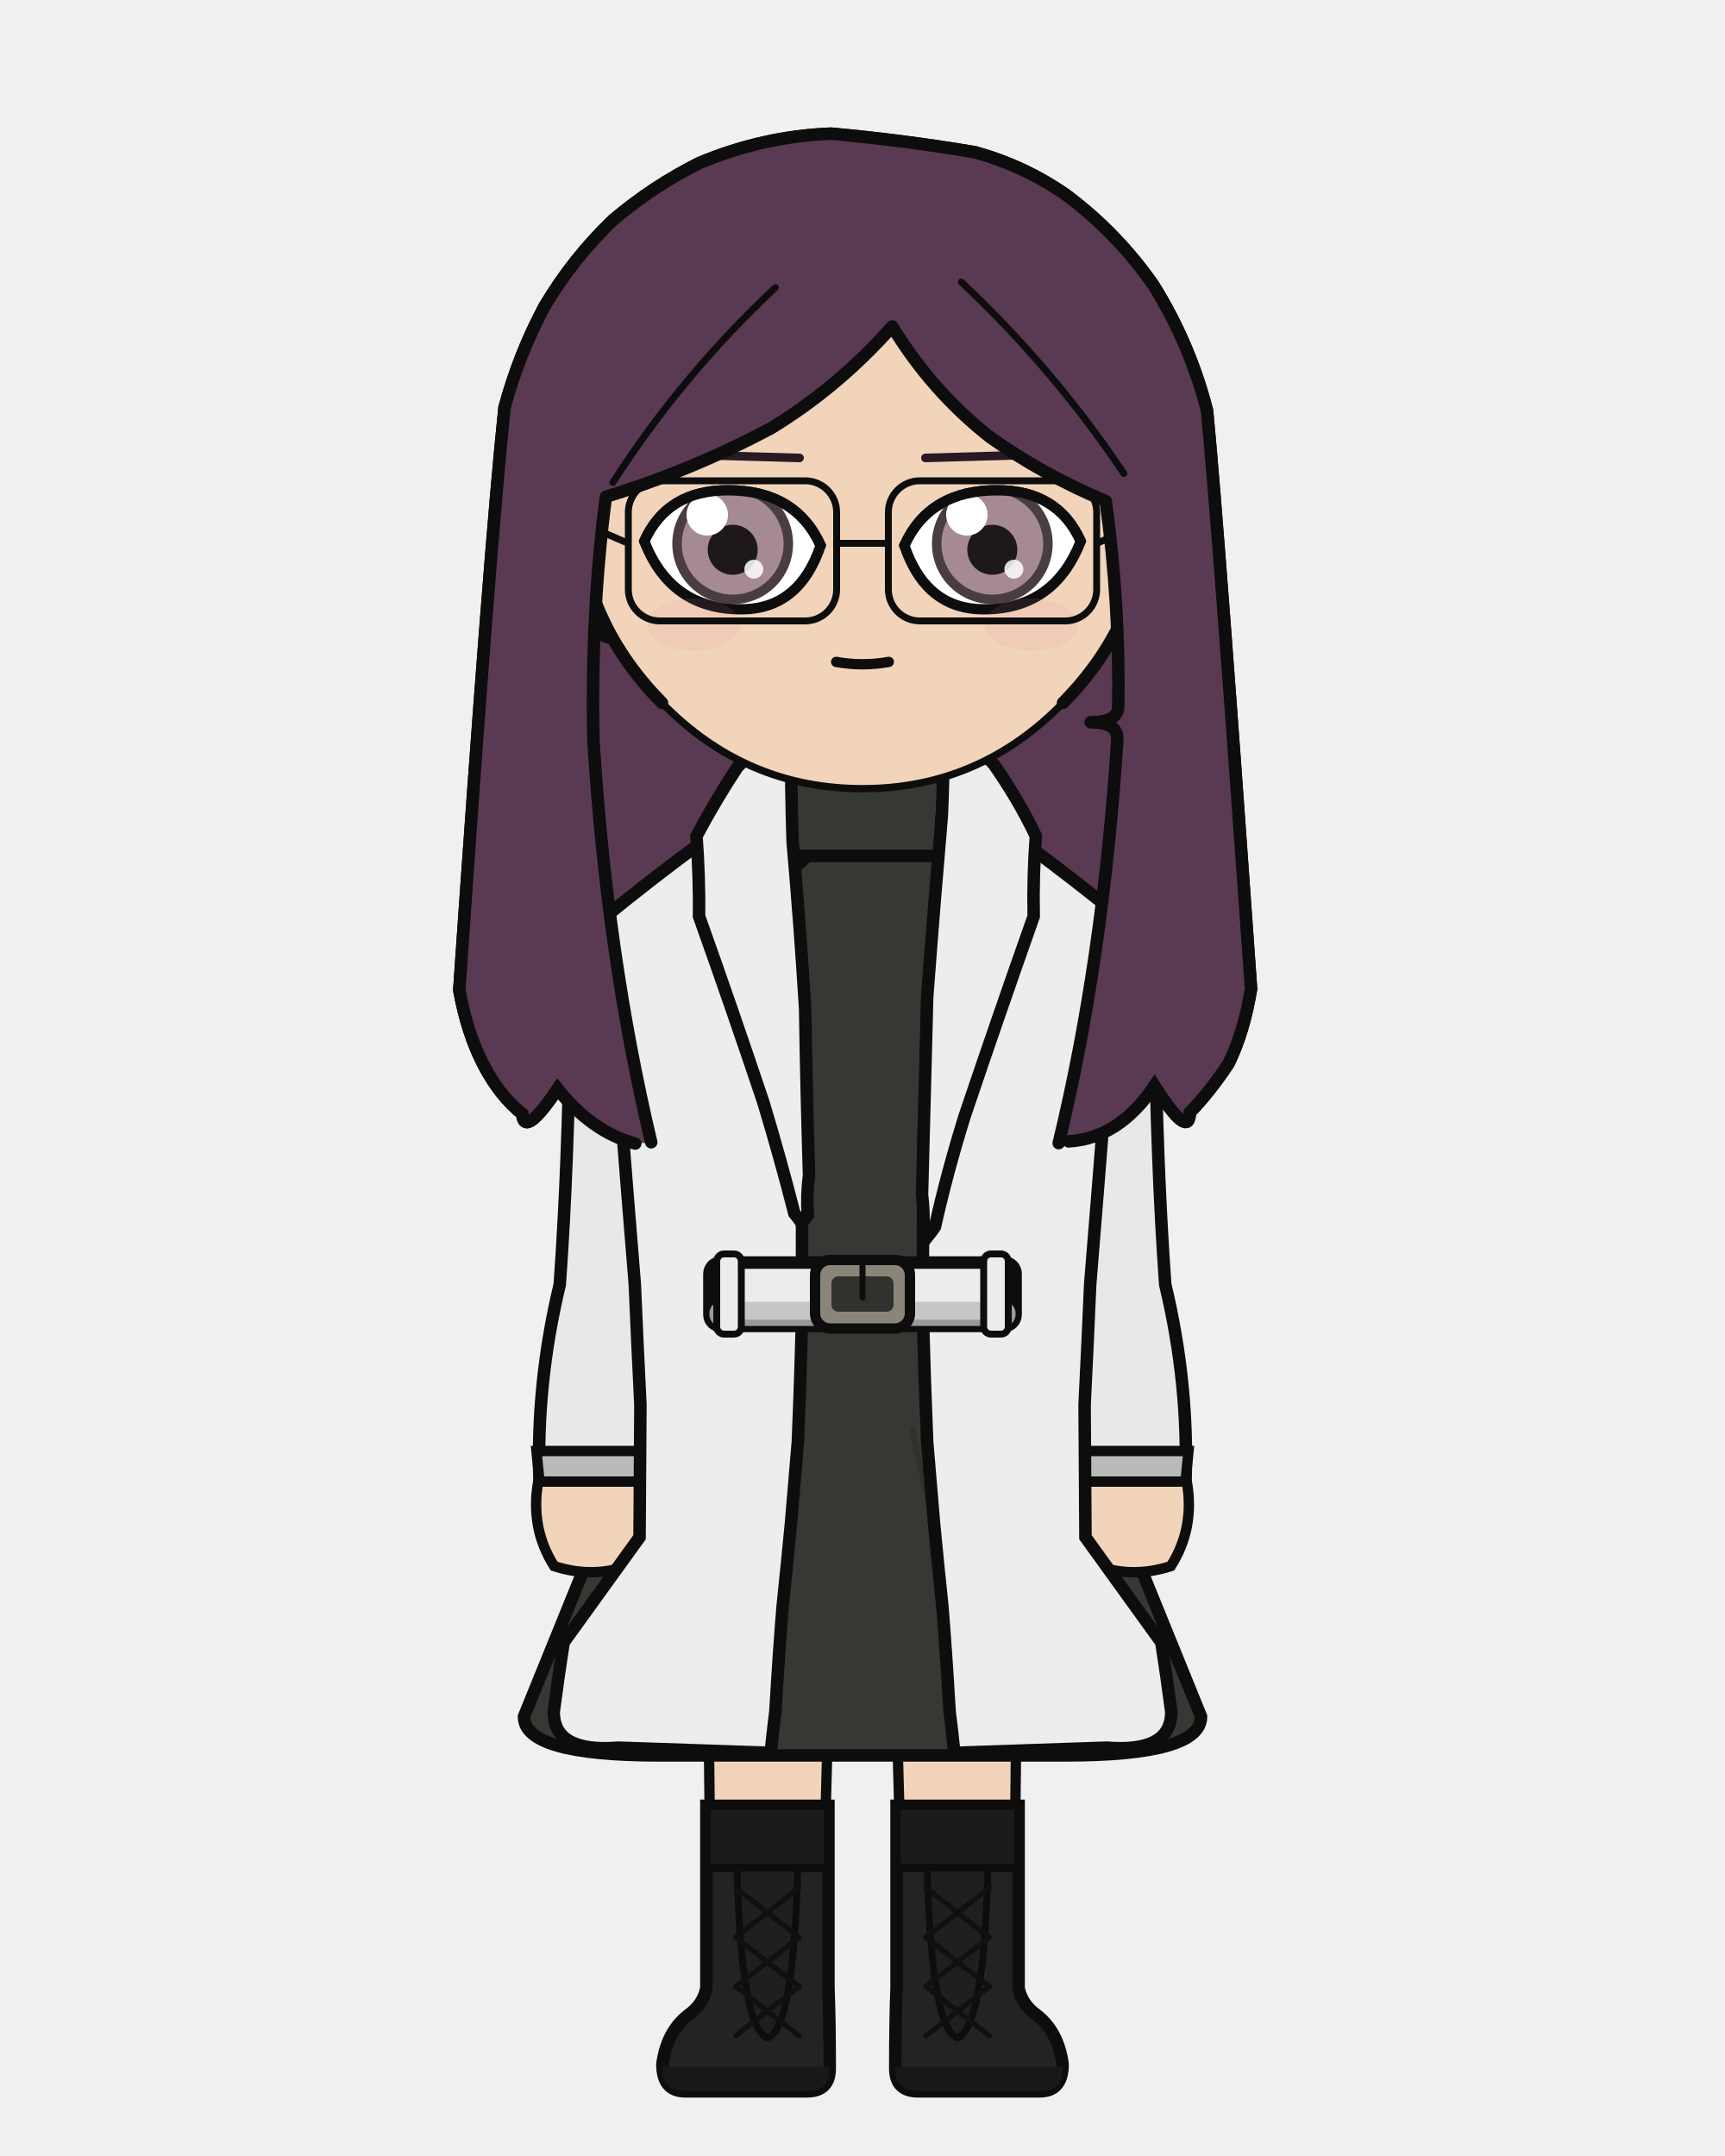
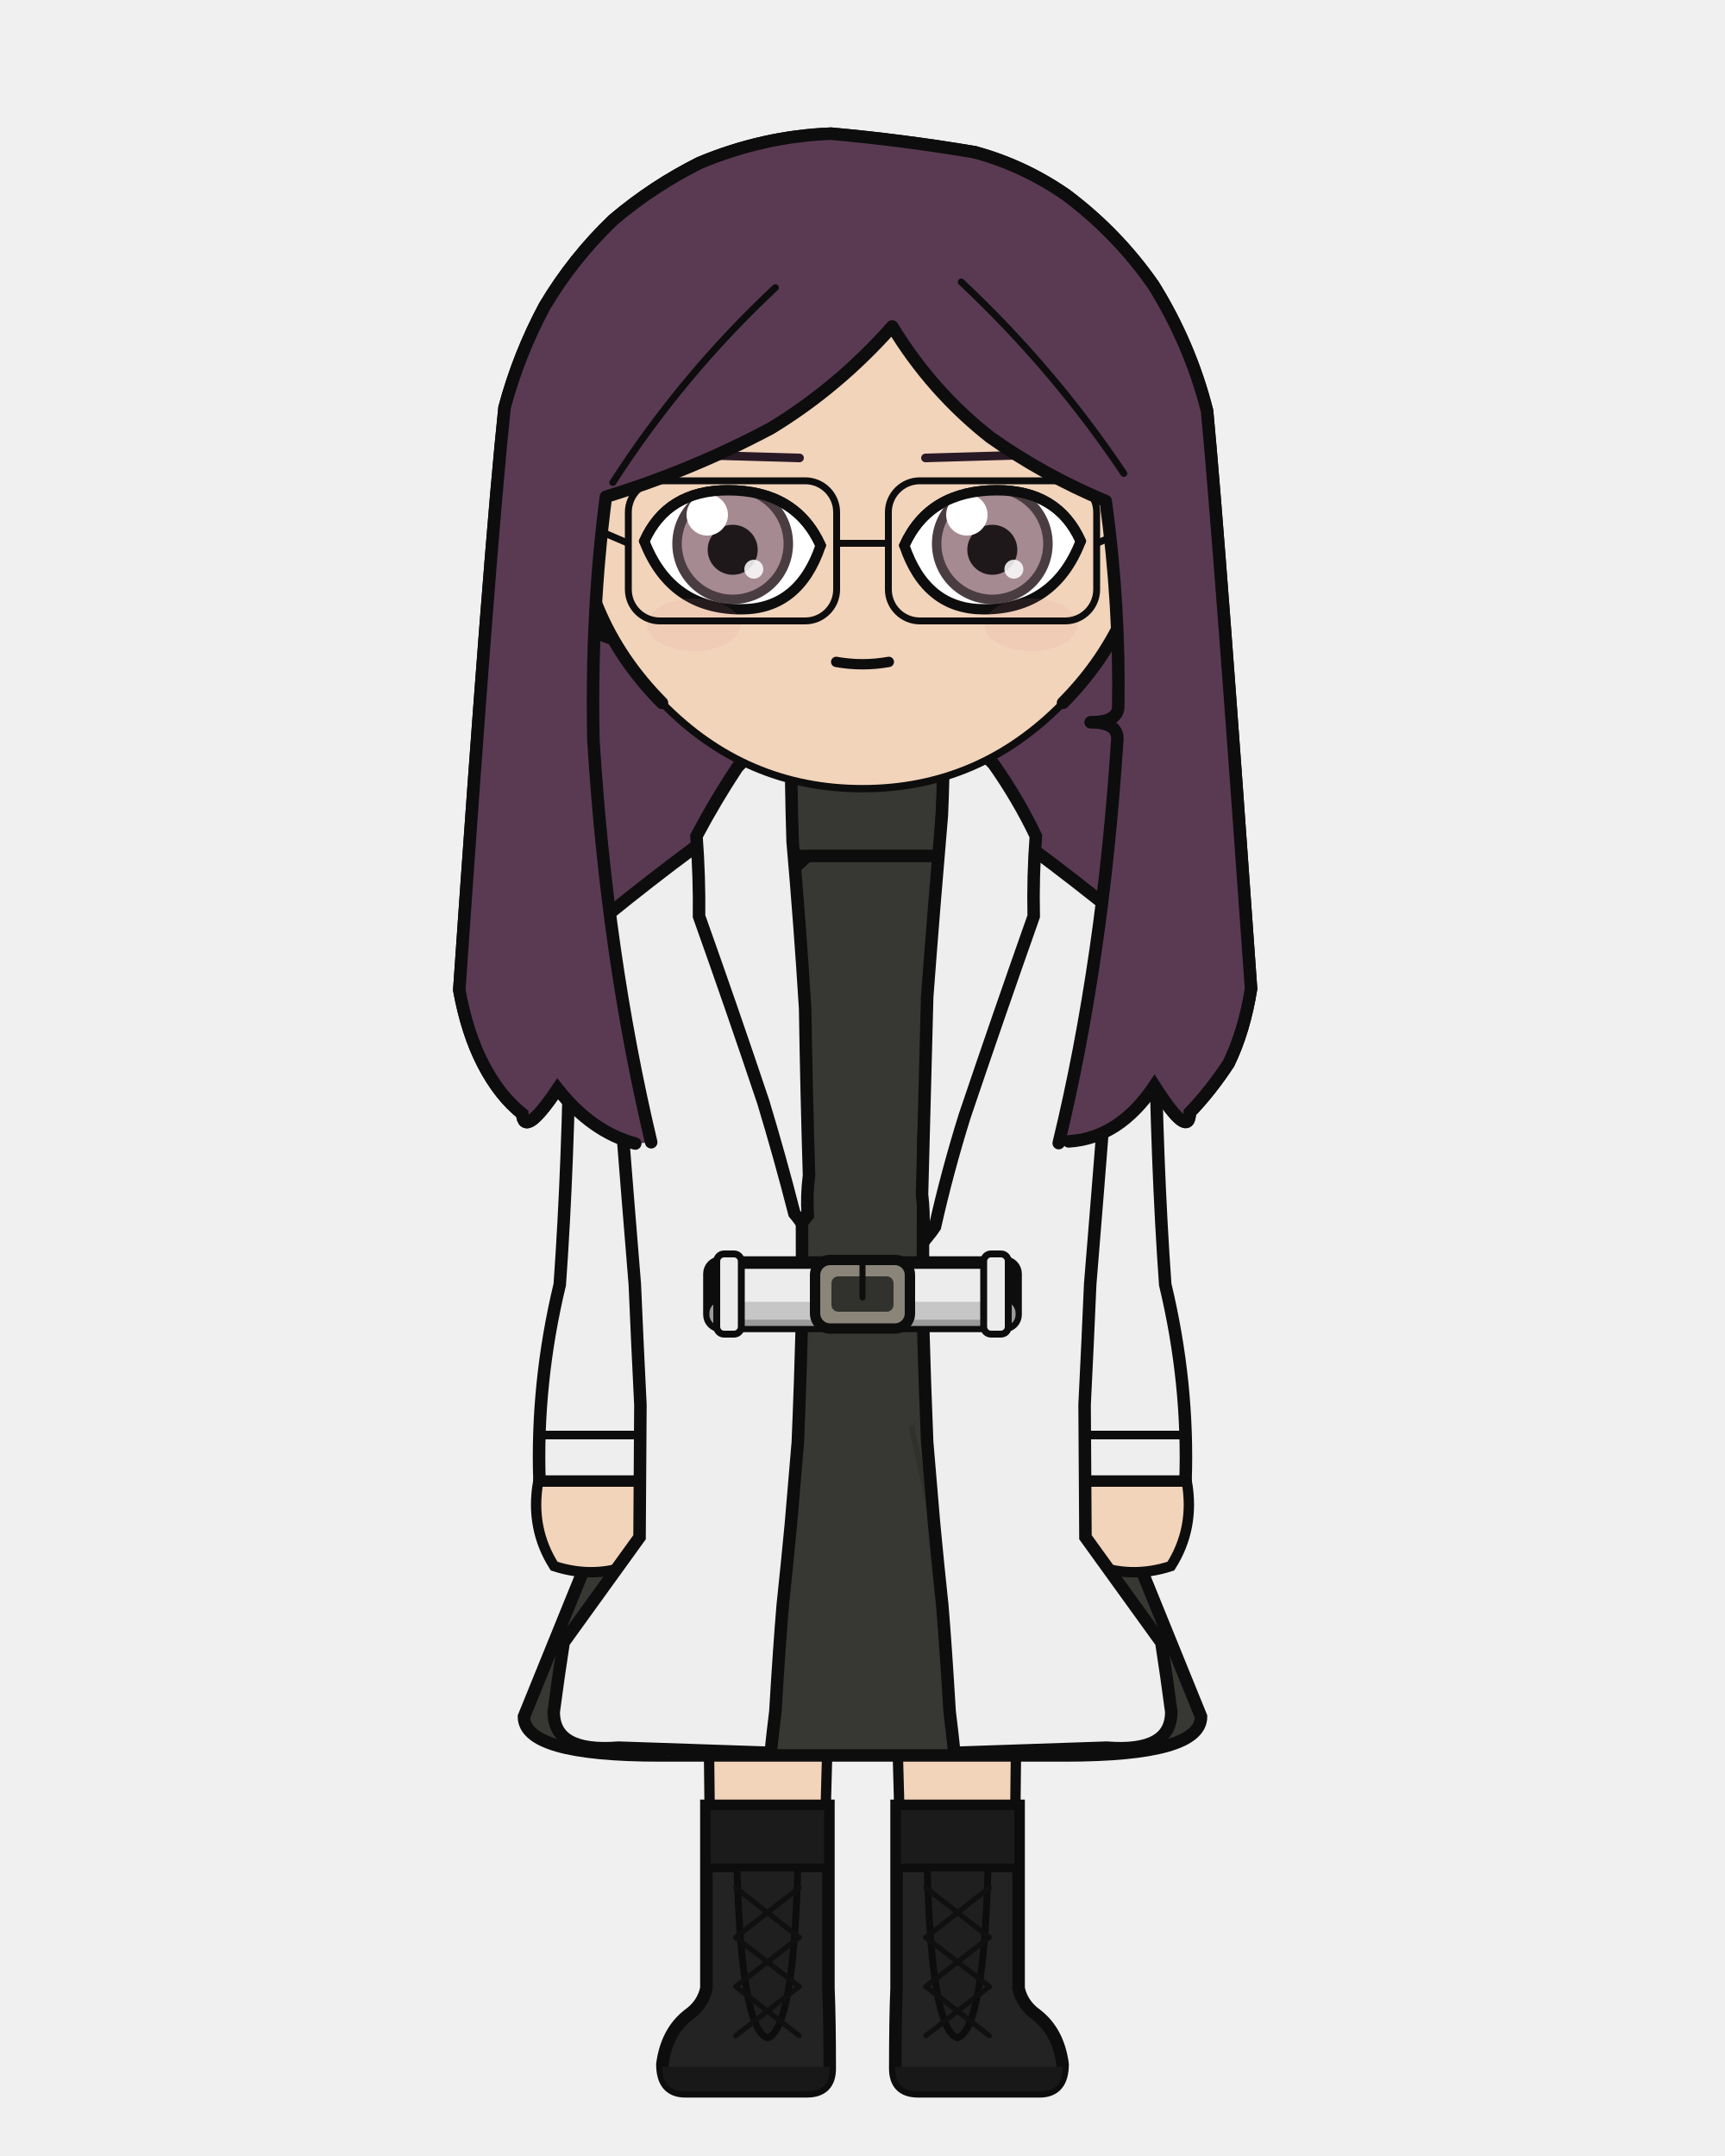
<svg xmlns="http://www.w3.org/2000/svg" width="400" height="500" viewBox="0 0 400 500">
  <defs>
    <clipPath id="hair-front">
      <path d="M 151.0 264.9 Q 140.7 221.5 137.6 171.6 Q 137.0 141.9 140.5 115.2 Q 160.4 109.1 178.8 99.3 Q 194.4 89.8 206.9 75.7 Q 216.0 90.7 229.6 101.4 Q 242.0 110.2 256.4 116.2 Q 259.7 140.2 259.3 164.1 Q 259.0 167.5 252.9 167.5 Q 259.1 167.5 259.1 171.3 Q 255.8 222.6 245.5 265.1 Q 246.7 264.9 247.8 264.7 Q 259.5 264.0 267.7 251.8 Q 275.8 264.5 275.9 258.0 Q 280.7 253.0 284.9 246.6 Q 288.5 239.2 290.1 229.3 Q 282.8 126.0 279.9 95.3 Q 276.0 79.9 267.5 66.2 Q 259.1 54.1 247.2 45.2 Q 237.4 38.4 226.0 35.3 Q 209.4 32.5 192.7 31.0 Q 177.0 31.6 162.2 37.8 Q 151.4 43.2 142.2 51.0 Q 132.9 59.9 126.3 71.0 Q 120.3 82.2 117.0 94.5 Q 113.6 126.6 106.5 229.6 Q 108.3 239.5 112.0 246.7 Q 115.8 254.1 121.1 258.3 Q 121.5 264.1 129.3 252.5 Q 137.2 262.5 147.3 265.2 Q 149.2 265.1 151.0 264.9 Z" />
    </clipPath>
  </defs>
  <path d="M 147.3 265.2 Q 137.2 262.5 129.3 252.5 Q 121.5 264.1 121.1 258.3 Q 115.8 254.1 112.0 246.7 Q 108.3 239.5 106.5 229.6 Q 113.6 126.6 117.0 94.5 Q 120.3 82.2 126.3 71.0 Q 132.9 59.9 142.2 51.0 Q 151.4 43.2 162.2 37.8 Q 177.0 31.6 192.7 31.0 Q 209.4 32.5 226.0 35.3 Q 237.4 38.4 247.2 45.2 Q 259.1 54.1 267.5 66.2 Q 276.0 79.9 279.9 95.3 Q 282.8 126.0 290.1 229.3 Q 288.5 239.2 284.9 246.6 Q 280.7 253.0 275.9 258.0 Q 275.8 264.5 267.7 251.8 Q 259.5 264.0 247.8 264.7 Q 197.6 276.0 147.3 265.2 Z" fill="#5a3a52" />
  <path d="M 147.3 265.2 Q 137.2 262.5 129.3 252.5 Q 121.5 264.1 121.1 258.3 Q 115.8 254.1 112.0 246.7 Q 108.3 239.5 106.5 229.6 Q 113.6 126.6 117.0 94.5 Q 120.3 82.2 126.3 71.0 Q 132.9 59.9 142.2 51.0 Q 151.4 43.2 162.2 37.8 Q 177.0 31.6 192.7 31.0 Q 209.4 32.5 226.0 35.3 Q 237.4 38.4 247.2 45.2 Q 259.1 54.1 267.5 66.2 Q 276.0 79.9 279.9 95.3 Q 282.8 126.0 290.1 229.3 Q 288.5 239.2 284.9 246.6 Q 280.7 253.0 275.9 258.0 Q 275.8 264.5 267.7 251.8 Q 259.5 264.0 247.8 264.7 Q 197.6 276.0 147.3 265.2 Z" fill="none" stroke="#0d0d0d" stroke-width="2.9" stroke-linecap="round" stroke-linejoin="round" />
  <rect x="181.9" y="172.5" width="36.3" height="38.0" rx="12.7" fill="#f2d4bb" />
  <line x1="181.9" y1="172.5" x2="181.9" y2="210.5" stroke="#0d0d0d" stroke-width="2.9" />
  <line x1="218.1" y1="172.5" x2="218.1" y2="210.5" stroke="#0d0d0d" stroke-width="2.9" />
  <path d="M 163.7 300.1 L 236.3 300.1 Q 236.3 320.3 236.2 328.9 Q 236.1 375.2 234.9 461.1 L 209.2 461.1 Q 207.8 328.9 200.0 331.8 Q 192.2 328.9 190.8 461.1 L 165.1 461.1 Q 163.9 375.2 163.8 328.9 Q 163.7 320.3 163.7 300.1 Z" fill="#f2d4bb" stroke="#0d0d0d" stroke-width="2.4" stroke-linejoin="round" />
  <path d="M 163.7 300.1 L 236.3 300.1 L 229.8 328.0 Q 200.0 331.1 170.2 328.0 Z" fill="#e8e4dc" stroke="#0d0d0d" stroke-width="2.4" stroke-linejoin="round" />
  <path d="M 192.1 418.8 L 192.1 461.1 Q 192.4 468.3 192.4 479.7 Q 192.4 485.0 187.1 485.0 L 158.9 485.0 Q 153.6 485.0 153.6 478.7 Q 154.6 471.2 159.6 467.3 Q 163.0 464.9 163.8 461.1 L 163.8 418.8 Z" fill="#232323" stroke="#0d0d0d" stroke-width="2.9" />
  <path d="M 192.4 479.3 L 153.6 479.3 L 153.6 479.7 Q 153.6 485.0 158.9 485.0 L 187.1 485.0 Q 192.4 485.0 192.4 479.7 Z" fill="#181818" />
  <rect x="163.8" y="418.8" width="28.3" height="14.4" fill="#1b1b1b" stroke="#0d0d0d" stroke-width="2.0" />
  <path d="M 170.9 433.2 L 185.0 433.2 Q 184.0 470.7 178.0 472.6 Q 171.9 470.7 170.9 433.2 Z" fill="#1f1f1f" stroke="#0d0d0d" stroke-width="1.6" />
  <line x1="185.3" y1="437.8" x2="170.6" y2="449.3" stroke="#101010" stroke-width="1.2" stroke-linecap="round" />
  <line x1="170.6" y1="437.8" x2="185.3" y2="449.3" stroke="#101010" stroke-width="1.2" stroke-linecap="round" />
  <line x1="185.3" y1="449.3" x2="170.6" y2="460.7" stroke="#101010" stroke-width="1.2" stroke-linecap="round" />
  <line x1="170.6" y1="449.3" x2="185.3" y2="460.7" stroke="#101010" stroke-width="1.2" stroke-linecap="round" />
  <line x1="185.3" y1="460.7" x2="170.6" y2="472.1" stroke="#101010" stroke-width="1.2" stroke-linecap="round" />
  <line x1="170.6" y1="460.7" x2="185.3" y2="472.1" stroke="#101010" stroke-width="1.2" stroke-linecap="round" />
  <path d="M 207.9 418.8 L 207.9 461.1 Q 207.6 468.3 207.6 479.7 Q 207.6 485.0 212.9 485.0 L 241.1 485.0 Q 246.4 485.0 246.4 478.7 Q 245.4 471.2 240.4 467.3 Q 237.0 464.9 236.2 461.1 L 236.2 418.8 Z" fill="#232323" stroke="#0d0d0d" stroke-width="2.9" />
  <path d="M 207.6 479.3 L 246.4 479.3 L 246.4 479.7 Q 246.4 485.0 241.1 485.0 L 212.9 485.0 Q 207.6 485.0 207.6 479.7 Z" fill="#181818" />
  <rect x="207.9" y="418.8" width="28.3" height="14.4" fill="#1b1b1b" stroke="#0d0d0d" stroke-width="2.0" />
  <path d="M 215.0 433.2 L 229.1 433.2 Q 228.1 470.7 222.0 472.6 Q 216.0 470.7 215.0 433.2 Z" fill="#1f1f1f" stroke="#0d0d0d" stroke-width="1.6" />
  <line x1="229.4" y1="437.8" x2="214.7" y2="449.3" stroke="#101010" stroke-width="1.2" stroke-linecap="round" />
  <line x1="214.7" y1="437.8" x2="229.4" y2="449.3" stroke="#101010" stroke-width="1.2" stroke-linecap="round" />
  <line x1="229.4" y1="449.3" x2="214.7" y2="460.7" stroke="#101010" stroke-width="1.2" stroke-linecap="round" />
  <line x1="214.7" y1="449.3" x2="229.4" y2="460.7" stroke="#101010" stroke-width="1.2" stroke-linecap="round" />
  <line x1="229.4" y1="460.7" x2="214.7" y2="472.1" stroke="#101010" stroke-width="1.2" stroke-linecap="round" />
  <line x1="214.7" y1="460.7" x2="229.4" y2="472.1" stroke="#101010" stroke-width="1.2" stroke-linecap="round" />
  <path d="M 162.2 297.9 L 121.5 398.1 Q 121.5 407.1 152.9 407.1 L 247.1 407.1 Q 278.5 407.1 278.5 398.1 L 237.8 297.9 Z" fill="#373833" stroke="#0d0d0d" stroke-width="2.9" />
  <line x1="180.4" y1="330.7" x2="154.5" y2="407.1" stroke="#2c2d28" stroke-width="1.3" opacity="0.7" />
  <line x1="211.3" y1="330.7" x2="228.3" y2="407.1" stroke="#2c2d28" stroke-width="1.3" opacity="0.7" />
  <path d="M 194.9 190.5 Q 181.0 206.5 162.0 216.3 Q 162.0 235.6 162.0 235.6 Q 162.0 269.9 165.5 297.9 Q 165.2 299.1 165.2 300.1 L 234.8 300.1 Q 234.8 299.1 234.5 297.9 Q 238.0 269.9 238.0 235.6 Q 238.0 235.6 238.0 216.3 Q 223.5 198.3 205.1 190.5 L 200.0 195.6 Z" fill="#373833" stroke="#0d0d0d" stroke-width="2.9" />
  <path d="M 181.3 172.5 L 218.7 172.5 L 218.7 198.5 L 181.3 198.5 Z" fill="#373833" stroke="#0d0d0d" stroke-width="2.9" />
-   <path d="M 159.1 235.6 L 132.2 235.6 Q 131.8 269.9 129.8 297.9 Q 124.3 320.8 125.1 343.6 L 151.0 343.6 Q 151.7 320.8 156.2 297.9 Q 159.5 269.9 159.1 235.6 Z" fill="#e8e9e6" stroke="#0d0d0d" stroke-width="2.9" />
-   <path d="M 124.4 336.5 L 151.6 336.5 L 151.0 343.6 L 125.1 343.6 Z" fill="#babab8" stroke="#0d0d0d" stroke-width="2.4" />
+   <path d="M 159.1 235.6 L 132.2 235.6 Q 131.8 269.9 129.8 297.9 Q 124.3 320.8 125.1 343.6 L 151.0 343.6 Q 151.7 320.8 156.2 297.9 Q 159.5 269.9 159.1 235.6 Z" fill="#eeeeee" stroke="#0d0d0d" stroke-width="2.9" />
+   <line x1="125.1" y1="332.8" x2="151.0" y2="332.8" stroke="#0d0d0d" stroke-width="2.0" stroke-linecap="round" />
  <path d="M 124.8 343.6 Q 122.9 354.4 128.5 363.2 Q 138.0 366.3 147.0 362.6 Q 151.5 359.3 149.4 355.3 Q 155.5 353.4 152.8 349.1 Q 151.0 346.7 151.2 343.6 Z" fill="#f2d4bb" stroke="#0d0d0d" stroke-width="2.4" />
-   <path d="M 240.9 235.6 L 267.8 235.6 Q 268.2 269.9 270.2 297.9 Q 275.7 320.8 274.9 343.6 L 249.0 343.6 Q 248.3 320.8 243.8 297.9 Q 240.5 269.9 240.9 235.6 Z" fill="#e8e9e6" stroke="#0d0d0d" stroke-width="2.9" />
-   <path d="M 248.4 336.5 L 275.6 336.5 L 274.9 343.6 L 249.0 343.6 Z" fill="#babab8" stroke="#0d0d0d" stroke-width="2.4" />
+   <path d="M 240.9 235.6 L 267.8 235.6 Q 268.2 269.9 270.2 297.9 Q 275.7 320.8 274.9 343.6 L 249.0 343.6 Q 248.3 320.8 243.8 297.9 Q 240.5 269.9 240.9 235.6 Z" fill="#eeeeee" stroke="#0d0d0d" stroke-width="2.9" />
+   <line x1="249.0" y1="332.8" x2="274.9" y2="332.8" stroke="#0d0d0d" stroke-width="2.0" stroke-linecap="round" />
  <path d="M 275.2 343.6 Q 277.1 354.4 271.5 363.2 Q 262.0 366.3 253.0 362.6 Q 248.5 359.3 250.6 355.3 Q 244.5 353.4 247.2 349.1 Q 249.0 346.7 248.8 343.6 Z" fill="#f2d4bb" stroke="#0d0d0d" stroke-width="2.4" />
-   <path d="M 181.2 182.4 Q 161.0 195.8 140.5 212.5 Q 143.7 255.2 147.2 297.8 Q 147.8 311.8 148.5 325.8 Q 148.4 342.5 148.3 356.5 Q 139.5 368.7 130.7 380.9 Q 129.5 388.6 128.4 397.0 Q 128.4 406.5 143.4 405.3 Q 161.1 405.9 178.7 406.5 Q 179.2 401.7 179.8 396.9 Q 180.7 381.8 181.5 372.3 Q 182.5 362.9 183.4 353.4 Q 184.2 343.9 185.0 334.5 Q 185.6 320.3 186.0 305.1 Q 186.0 286.4 185.9 265.0 Q 183.7 222.0 181.2 182.4 Q 181.2 182.4 181.2 182.4 Z" fill="#eceded" stroke="#0d0d0d" stroke-width="2.9" />
-   <path d="M 218.8 182.4 Q 239.0 195.8 259.5 212.5 Q 256.3 255.2 252.8 297.8 Q 252.2 311.8 251.5 325.8 Q 251.6 342.5 251.7 356.5 Q 260.5 368.7 269.3 380.9 Q 270.5 388.6 271.6 397.0 Q 271.6 406.5 256.6 405.3 Q 238.9 405.9 221.3 406.5 Q 220.8 401.7 220.2 396.9 Q 219.3 381.8 218.5 372.3 Q 217.5 362.9 216.6 353.4 Q 215.8 343.9 215.0 334.5 Q 214.4 320.3 214.0 305.1 Q 214.0 286.4 214.1 265.0 Q 216.3 222.0 218.8 182.4 Q 218.8 182.4 218.8 182.4 Z" fill="#eceded" stroke="#0d0d0d" stroke-width="2.9" />
-   <path d="M 185.9 283.6 Q 185.1 282.5 184.2 281.4 Q 180.9 268.5 177.0 255.6 Q 169.8 234.1 162.1 212.5 Q 162.2 203.2 161.5 193.9 Q 165.9 185.6 171.0 177.9 Q 175.9 172.8 180.8 169.1 Q 182.1 168.7 183.4 170.2 Q 183.4 182.6 183.8 195.2 Q 185.5 214.5 186.7 233.9 Q 187.0 253.2 187.6 272.6 Q 187.0 277.2 187.3 281.9 Q 186.6 282.8 185.9 283.6 Z" fill="#eceded" stroke="#0d0d0d" stroke-width="2.9" />
-   <path d="M 215.1 286.8 Q 214.6 286.1 214.1 285.4 Q 214.3 281.2 213.8 277.0 Q 214.4 254.1 215.0 231.2 Q 216.6 209.9 218.4 189.1 Q 218.8 180.3 218.8 170.8 Q 219.6 169.2 221.0 169.1 Q 225.7 172.3 230.4 177.2 Q 236.1 185.3 240.2 193.9 Q 239.5 203.2 239.7 212.5 Q 231.5 235.7 223.7 258.8 Q 219.7 271.6 216.8 284.5 Q 216.0 285.7 215.1 286.8 Z" fill="#eceded" stroke="#0d0d0d" stroke-width="2.9" />
+   <path d="M 181.2 182.4 Q 161.0 195.8 140.5 212.5 Q 143.7 255.2 147.2 297.8 Q 147.8 311.8 148.5 325.8 Q 148.4 342.5 148.3 356.5 Q 139.5 368.7 130.7 380.9 Q 129.5 388.6 128.4 397.0 Q 128.4 406.5 143.4 405.3 Q 161.1 405.9 178.7 406.5 Q 179.2 401.7 179.8 396.9 Q 180.7 381.8 181.5 372.3 Q 182.5 362.9 183.4 353.4 Q 184.2 343.9 185.0 334.5 Q 185.6 320.3 186.0 305.1 Q 186.0 286.4 185.9 265.0 Q 183.7 222.0 181.2 182.4 Q 181.2 182.4 181.2 182.4 Z" fill="#eeeeee" stroke="#0d0d0d" stroke-width="2.9" />
+   <path d="M 218.8 182.4 Q 239.0 195.8 259.5 212.5 Q 256.3 255.2 252.8 297.8 Q 252.2 311.8 251.5 325.8 Q 251.6 342.5 251.7 356.5 Q 260.5 368.7 269.3 380.9 Q 270.5 388.6 271.6 397.0 Q 271.6 406.5 256.6 405.3 Q 238.9 405.9 221.3 406.5 Q 220.8 401.7 220.2 396.9 Q 219.3 381.8 218.5 372.3 Q 217.5 362.9 216.6 353.4 Q 215.8 343.9 215.0 334.5 Q 214.4 320.3 214.0 305.1 Q 214.0 286.4 214.1 265.0 Q 216.3 222.0 218.8 182.4 Q 218.8 182.4 218.8 182.4 Z" fill="#eeeeee" stroke="#0d0d0d" stroke-width="2.9" />
+   <path d="M 185.9 283.6 Q 185.1 282.5 184.2 281.4 Q 180.9 268.5 177.0 255.6 Q 169.8 234.1 162.1 212.5 Q 162.2 203.2 161.5 193.9 Q 165.9 185.6 171.0 177.9 Q 175.9 172.8 180.8 169.1 Q 182.1 168.7 183.4 170.2 Q 183.4 182.6 183.8 195.2 Q 185.5 214.5 186.7 233.9 Q 187.0 253.2 187.6 272.6 Q 187.0 277.2 187.3 281.9 Q 186.6 282.8 185.9 283.6 Z" fill="#eeeeee" stroke="#0d0d0d" stroke-width="2.9" />
+   <path d="M 215.1 286.8 Q 214.6 286.1 214.1 285.4 Q 214.3 281.2 213.8 277.0 Q 214.4 254.1 215.0 231.2 Q 216.6 209.9 218.4 189.1 Q 218.8 180.3 218.8 170.8 Q 219.6 169.2 221.0 169.1 Q 225.7 172.3 230.4 177.2 Q 236.1 185.3 240.2 193.9 Q 239.5 203.2 239.7 212.5 Q 231.5 235.7 223.7 258.8 Q 219.7 271.6 216.8 284.5 Q 216.0 285.7 215.1 286.8 Z" fill="#eeeeee" stroke="#0d0d0d" stroke-width="2.9" />
  <rect x="164.5" y="292.8" width="71.0" height="14.7" rx="2.6" fill="#ececec" stroke="#0d0d0d" stroke-width="2.9" />
  <rect x="164.5" y="301.9" width="71.0" height="5.6" rx="2.6" fill="#bdbdbd" opacity="0.8" />
  <rect x="189.0" y="292.2" width="22.0" height="15.9" rx="3.5" fill="#8a8578" stroke="#0d0d0d" stroke-width="2.4" />
  <rect x="192.8" y="296.0" width="14.4" height="8.2" rx="1.6" fill="#31322e" />
  <line x1="200.0" y1="292.2" x2="200.0" y2="300.9" stroke="#0d0d0d" stroke-width="1.4" stroke-linecap="round" />
  <rect x="166.2" y="290.8" width="5.7" height="18.6" rx="1.7" fill="#ececec" stroke="#0d0d0d" stroke-width="1.6" />
  <rect x="228.1" y="290.8" width="5.7" height="18.6" rx="1.7" fill="#ececec" stroke="#0d0d0d" stroke-width="1.6" />
  <path d="M 133.5 117.2 Q 129.6 117.5 127.2 121.4 Q 125.1 125.7 126.5 132.7 Q 128.6 137.7 131.6 141.4 Q 137.4 147.1 142.4 148.2 Z" fill="#f2d4bb" />
  <path d="M 133.5 117.2 Q 129.6 117.5 127.2 121.4 Q 125.1 125.7 126.5 132.7 Q 128.6 137.7 131.6 141.4 Q 137.4 147.1 142.4 148.2" fill="none" stroke="#0d0d0d" stroke-width="2.9" stroke-linecap="round" />
  <path d="M 128.5 129.8 Q 127.8 126.4 128.3 125.1 Q 129.1 124.3 130.3 125.3 Q 131.8 127.7 133.3 130.5 Q 131.8 130.6 133.1 136.3 Q 135.2 139.9 136.6 139.9" fill="none" stroke="#0d0d0d" stroke-width="1.6" stroke-linecap="round" />
  <path d="M 266.5 117.2 Q 270.4 117.5 272.8 121.4 Q 274.9 125.7 273.5 132.7 Q 271.4 137.7 268.4 141.4 Q 262.6 147.1 257.6 148.2 Z" fill="#f2d4bb" />
  <path d="M 266.5 117.2 Q 270.4 117.5 272.8 121.4 Q 274.9 125.7 273.5 132.7 Q 271.4 137.7 268.4 141.4 Q 262.6 147.1 257.6 148.2" fill="none" stroke="#0d0d0d" stroke-width="2.9" stroke-linecap="round" />
  <path d="M 271.5 129.8 Q 272.2 126.4 271.7 125.1 Q 270.9 124.3 269.7 125.3 Q 268.2 127.7 266.7 130.5 Q 268.2 130.6 266.9 136.3 Q 264.8 139.9 263.4 139.9" fill="none" stroke="#0d0d0d" stroke-width="1.6" stroke-linecap="round" />
  <path d="M 200.0 47.9 Q 227.6 47.9 247.1 67.6 Q 266.7 87.3 266.5 115.2 Q 266.1 143.2 246.5 163.0 Q 227.1 182.9 200.0 182.9 Q 172.9 182.9 153.5 163.0 Q 133.9 143.2 133.5 115.2 Q 133.3 87.3 152.9 67.6 Q 172.4 47.9 200.0 47.9 Z" fill="#f2d4bb" />
  <path d="M 153.5 163.0 Q 133.9 143.2 133.5 115.2 Q 133.3 87.3 152.9 67.6 Q 172.4 47.9 200.0 47.9 Q 227.6 47.9 247.1 67.6 Q 266.7 87.3 266.5 115.2 Q 266.1 143.2 246.5 163.0" fill="none" stroke="#0d0d0d" stroke-width="2.9" stroke-linecap="round" />
  <path d="M 246.5 163.0 Q 227.1 182.9 200.0 182.9 Q 172.9 182.9 153.5 163.0" fill="none" stroke="#0d0d0d" stroke-width="1.7" stroke-linecap="round" />
  <line x1="185.4" y1="106.2" x2="154.3" y2="105.3" stroke="#291925" stroke-width="2.0" stroke-linecap="round" />
  <defs>
    <clipPath id="eye-l">
      <path d="M 190.3 126.5 Q 184.5 113.7 168.8 113.7 Q 154.7 113.7 149.4 125.5 Q 155.5 141.3 171.9 141.3 Q 185.3 141.3 190.3 126.5 Z" />
    </clipPath>
  </defs>
  <path d="M 190.3 126.5 Q 184.5 113.7 168.8 113.7 Q 154.7 113.7 149.4 125.5 Q 155.5 141.3 171.9 141.3 Q 185.3 141.3 190.3 126.5 Z" fill="white" stroke="#0d0d0d" stroke-width="2.4" />
  <g clip-path="url(#eye-l)">
    <circle cx="169.9" cy="126.1" r="14.0" fill="#4a3d41" />
    <circle cx="169.9" cy="126.1" r="11.8" fill="#a58a92" />
    <circle cx="169.9" cy="127.5" r="5.8" fill="#1e181a" />
    <circle cx="164.0" cy="119.4" r="4.8" fill="white" />
    <circle cx="174.8" cy="132.0" r="2.2" fill="white" opacity="0.85" />
  </g>
  <path d="M 190.3 126.5 Q 184.5 113.7 168.8 113.7 Q 154.7 113.7 149.4 125.5" fill="none" stroke="#0d0d0d" stroke-width="2.4" stroke-linecap="round" />
  <line x1="214.6" y1="106.2" x2="245.7" y2="105.3" stroke="#291925" stroke-width="2.0" stroke-linecap="round" />
  <defs>
    <clipPath id="eye-r">
      <path d="M 209.7 126.5 Q 215.5 113.7 231.2 113.7 Q 245.3 113.7 250.6 125.5 Q 244.5 141.3 228.1 141.3 Q 214.7 141.3 209.7 126.5 Z" />
    </clipPath>
  </defs>
  <path d="M 209.7 126.5 Q 215.5 113.7 231.2 113.7 Q 245.3 113.7 250.6 125.5 Q 244.5 141.3 228.1 141.3 Q 214.7 141.3 209.7 126.5 Z" fill="white" stroke="#0d0d0d" stroke-width="2.4" />
  <g clip-path="url(#eye-r)">
    <circle cx="230.1" cy="126.1" r="14.0" fill="#4a3d41" />
    <circle cx="230.1" cy="126.1" r="11.8" fill="#a58a92" />
    <circle cx="230.1" cy="127.5" r="5.8" fill="#1e181a" />
    <circle cx="224.2" cy="119.4" r="4.8" fill="white" />
    <circle cx="235.1" cy="132.0" r="2.2" fill="white" opacity="0.85" />
  </g>
  <path d="M 209.7 126.5 Q 215.5 113.7 231.2 113.7 Q 245.3 113.7 250.6 125.5" fill="none" stroke="#0d0d0d" stroke-width="2.4" stroke-linecap="round" />
  <path d="M 193.9 153.5 Q 200.0 154.6 206.1 153.5" fill="none" stroke="#0d0d0d" stroke-width="2.4" stroke-linecap="round" />
  <ellipse cx="160.9" cy="144.9" rx="10.8" ry="6.1" fill="#e8879a" opacity="0.11" />
  <ellipse cx="239.1" cy="144.9" rx="10.8" ry="6.1" fill="#e8879a" opacity="0.11" />
  <rect x="145.7" y="111.5" width="48.3" height="32.5" rx="7.3" fill="none" stroke="#0d0d0d" stroke-width="1.6" />
  <rect x="206.0" y="111.5" width="48.3" height="32.5" rx="7.3" fill="none" stroke="#0d0d0d" stroke-width="1.6" />
  <path d="M 194.0 126.0 L 206.0 126.0" fill="none" stroke="#0d0d0d" stroke-width="1.6" />
  <path d="M 145.7 126.0 L 133.8 120.9" fill="none" stroke="#0d0d0d" stroke-width="1.6" />
  <path d="M 254.3 126.0 L 266.2 120.9" fill="none" stroke="#0d0d0d" stroke-width="1.6" />
  <path d="M 151.0 264.9 Q 140.7 221.5 137.6 171.6 Q 137.0 141.9 140.5 115.2 Q 160.4 109.1 178.8 99.3 Q 194.4 89.8 206.9 75.7 Q 216.0 90.7 229.6 101.4 Q 242.0 110.2 256.4 116.2 Q 259.7 140.2 259.3 164.1 Q 259.0 167.5 252.9 167.5 Q 259.1 167.5 259.1 171.3 Q 255.8 222.6 245.5 265.1 Q 246.7 264.9 247.8 264.7 Q 259.5 264.0 267.7 251.8 Q 275.8 264.5 275.9 258.0 Q 280.7 253.0 284.9 246.6 Q 288.5 239.2 290.1 229.3 Q 282.8 126.0 279.9 95.3 Q 276.0 79.9 267.5 66.2 Q 259.1 54.1 247.2 45.2 Q 237.4 38.4 226.0 35.3 Q 209.4 32.5 192.7 31.0 Q 177.0 31.6 162.2 37.8 Q 151.4 43.2 142.2 51.0 Q 132.9 59.9 126.3 71.0 Q 120.3 82.2 117.0 94.5 Q 113.6 126.6 106.5 229.6 Q 108.3 239.5 112.0 246.7 Q 115.8 254.1 121.1 258.3 Q 121.5 264.1 129.3 252.5 Q 137.2 262.5 147.3 265.2 Q 149.2 265.1 151.0 264.9 Z" fill="#5a3a52" />
  <path d="M 151.0 264.9 Q 140.7 221.5 137.6 171.6 Q 137.0 141.9 140.5 115.2 Q 160.4 109.1 178.8 99.3 Q 194.4 89.8 206.9 75.7 Q 216.0 90.7 229.6 101.4 Q 242.0 110.2 256.4 116.2 Q 259.7 140.2 259.3 164.1 Q 259.0 167.5 252.9 167.5 Q 259.1 167.5 259.1 171.3 Q 255.8 222.6 245.5 265.1" fill="none" stroke="#0d0d0d" stroke-width="2.9" stroke-linecap="round" stroke-linejoin="round" />
  <path d="M 247.8 264.7 Q 259.5 264.0 267.7 251.8 Q 275.8 264.5 275.9 258.0 Q 280.7 253.0 284.9 246.6 Q 288.5 239.2 290.1 229.3 Q 282.8 126.0 279.9 95.3 Q 276.0 79.9 267.5 66.2 Q 259.1 54.1 247.2 45.2 Q 237.4 38.4 226.0 35.3" fill="none" stroke="#0d0d0d" stroke-width="2.9" stroke-linecap="round" />
  <path d="M 147.3 265.2 Q 137.2 262.5 129.3 252.5 Q 121.5 264.1 121.1 258.3 Q 115.8 254.1 112.0 246.7 Q 108.3 239.5 106.5 229.6 Q 113.6 126.6 117.0 94.5 Q 120.3 82.2 126.3 71.0 Q 132.9 59.9 142.2 51.0 Q 151.4 43.2 162.2 37.8 Q 177.0 31.6 192.7 31.0 Q 209.4 32.5 226.0 35.3" fill="none" stroke="#0d0d0d" stroke-width="2.9" stroke-linecap="round" />
  <path d="M 179.8 66.7 Q 158.2 86.9 142.1 111.9" fill="none" stroke="#0d0d0d" stroke-width="1.6" stroke-linecap="round" clip-path="url(#hair-front)" />
  <path d="M 222.9 65.4 Q 244.4 85.6 260.6 109.8" fill="none" stroke="#0d0d0d" stroke-width="1.6" stroke-linecap="round" clip-path="url(#hair-front)" />
  <path d="M 108.8 124.2 Q 101.6 177.8 105.2 231.5" fill="none" stroke="#0d0d0d" stroke-width="1.6" stroke-linecap="round" clip-path="url(#hair-front)" />
  <path d="M 291.2 124.2 Q 298.4 177.8 294.8 231.5" fill="none" stroke="#0d0d0d" stroke-width="1.6" stroke-linecap="round" clip-path="url(#hair-front)" />
</svg>
